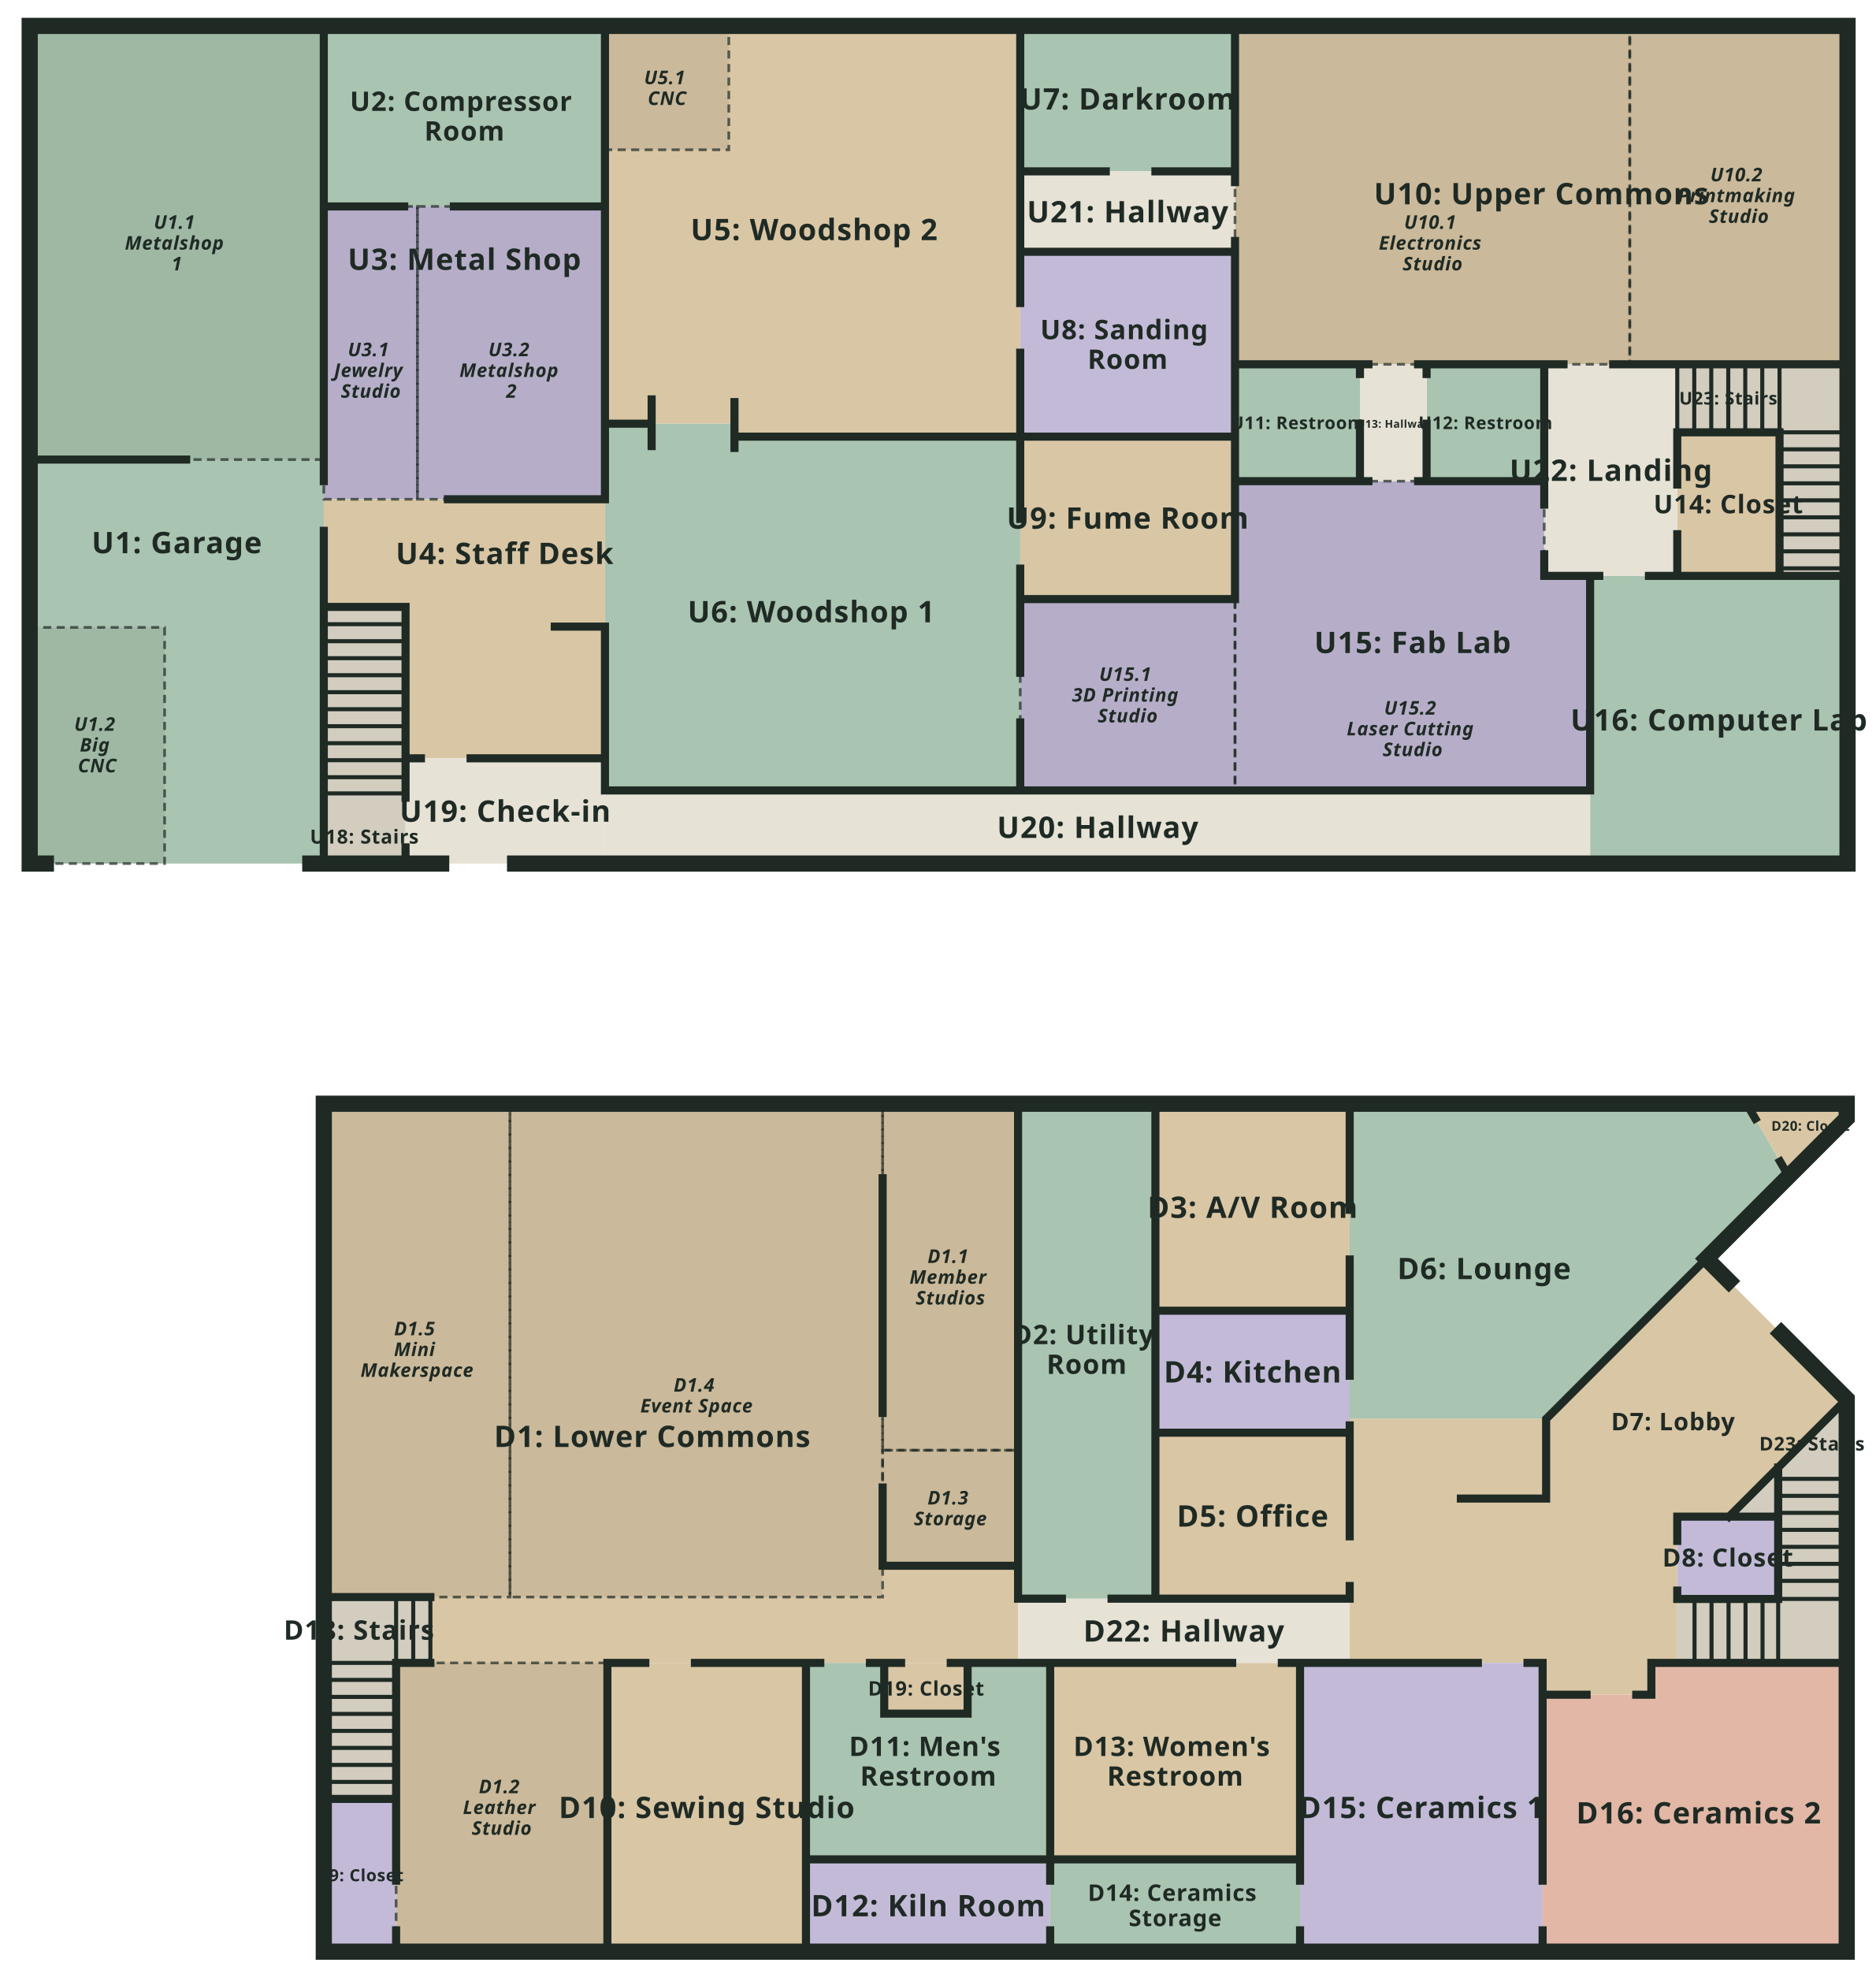
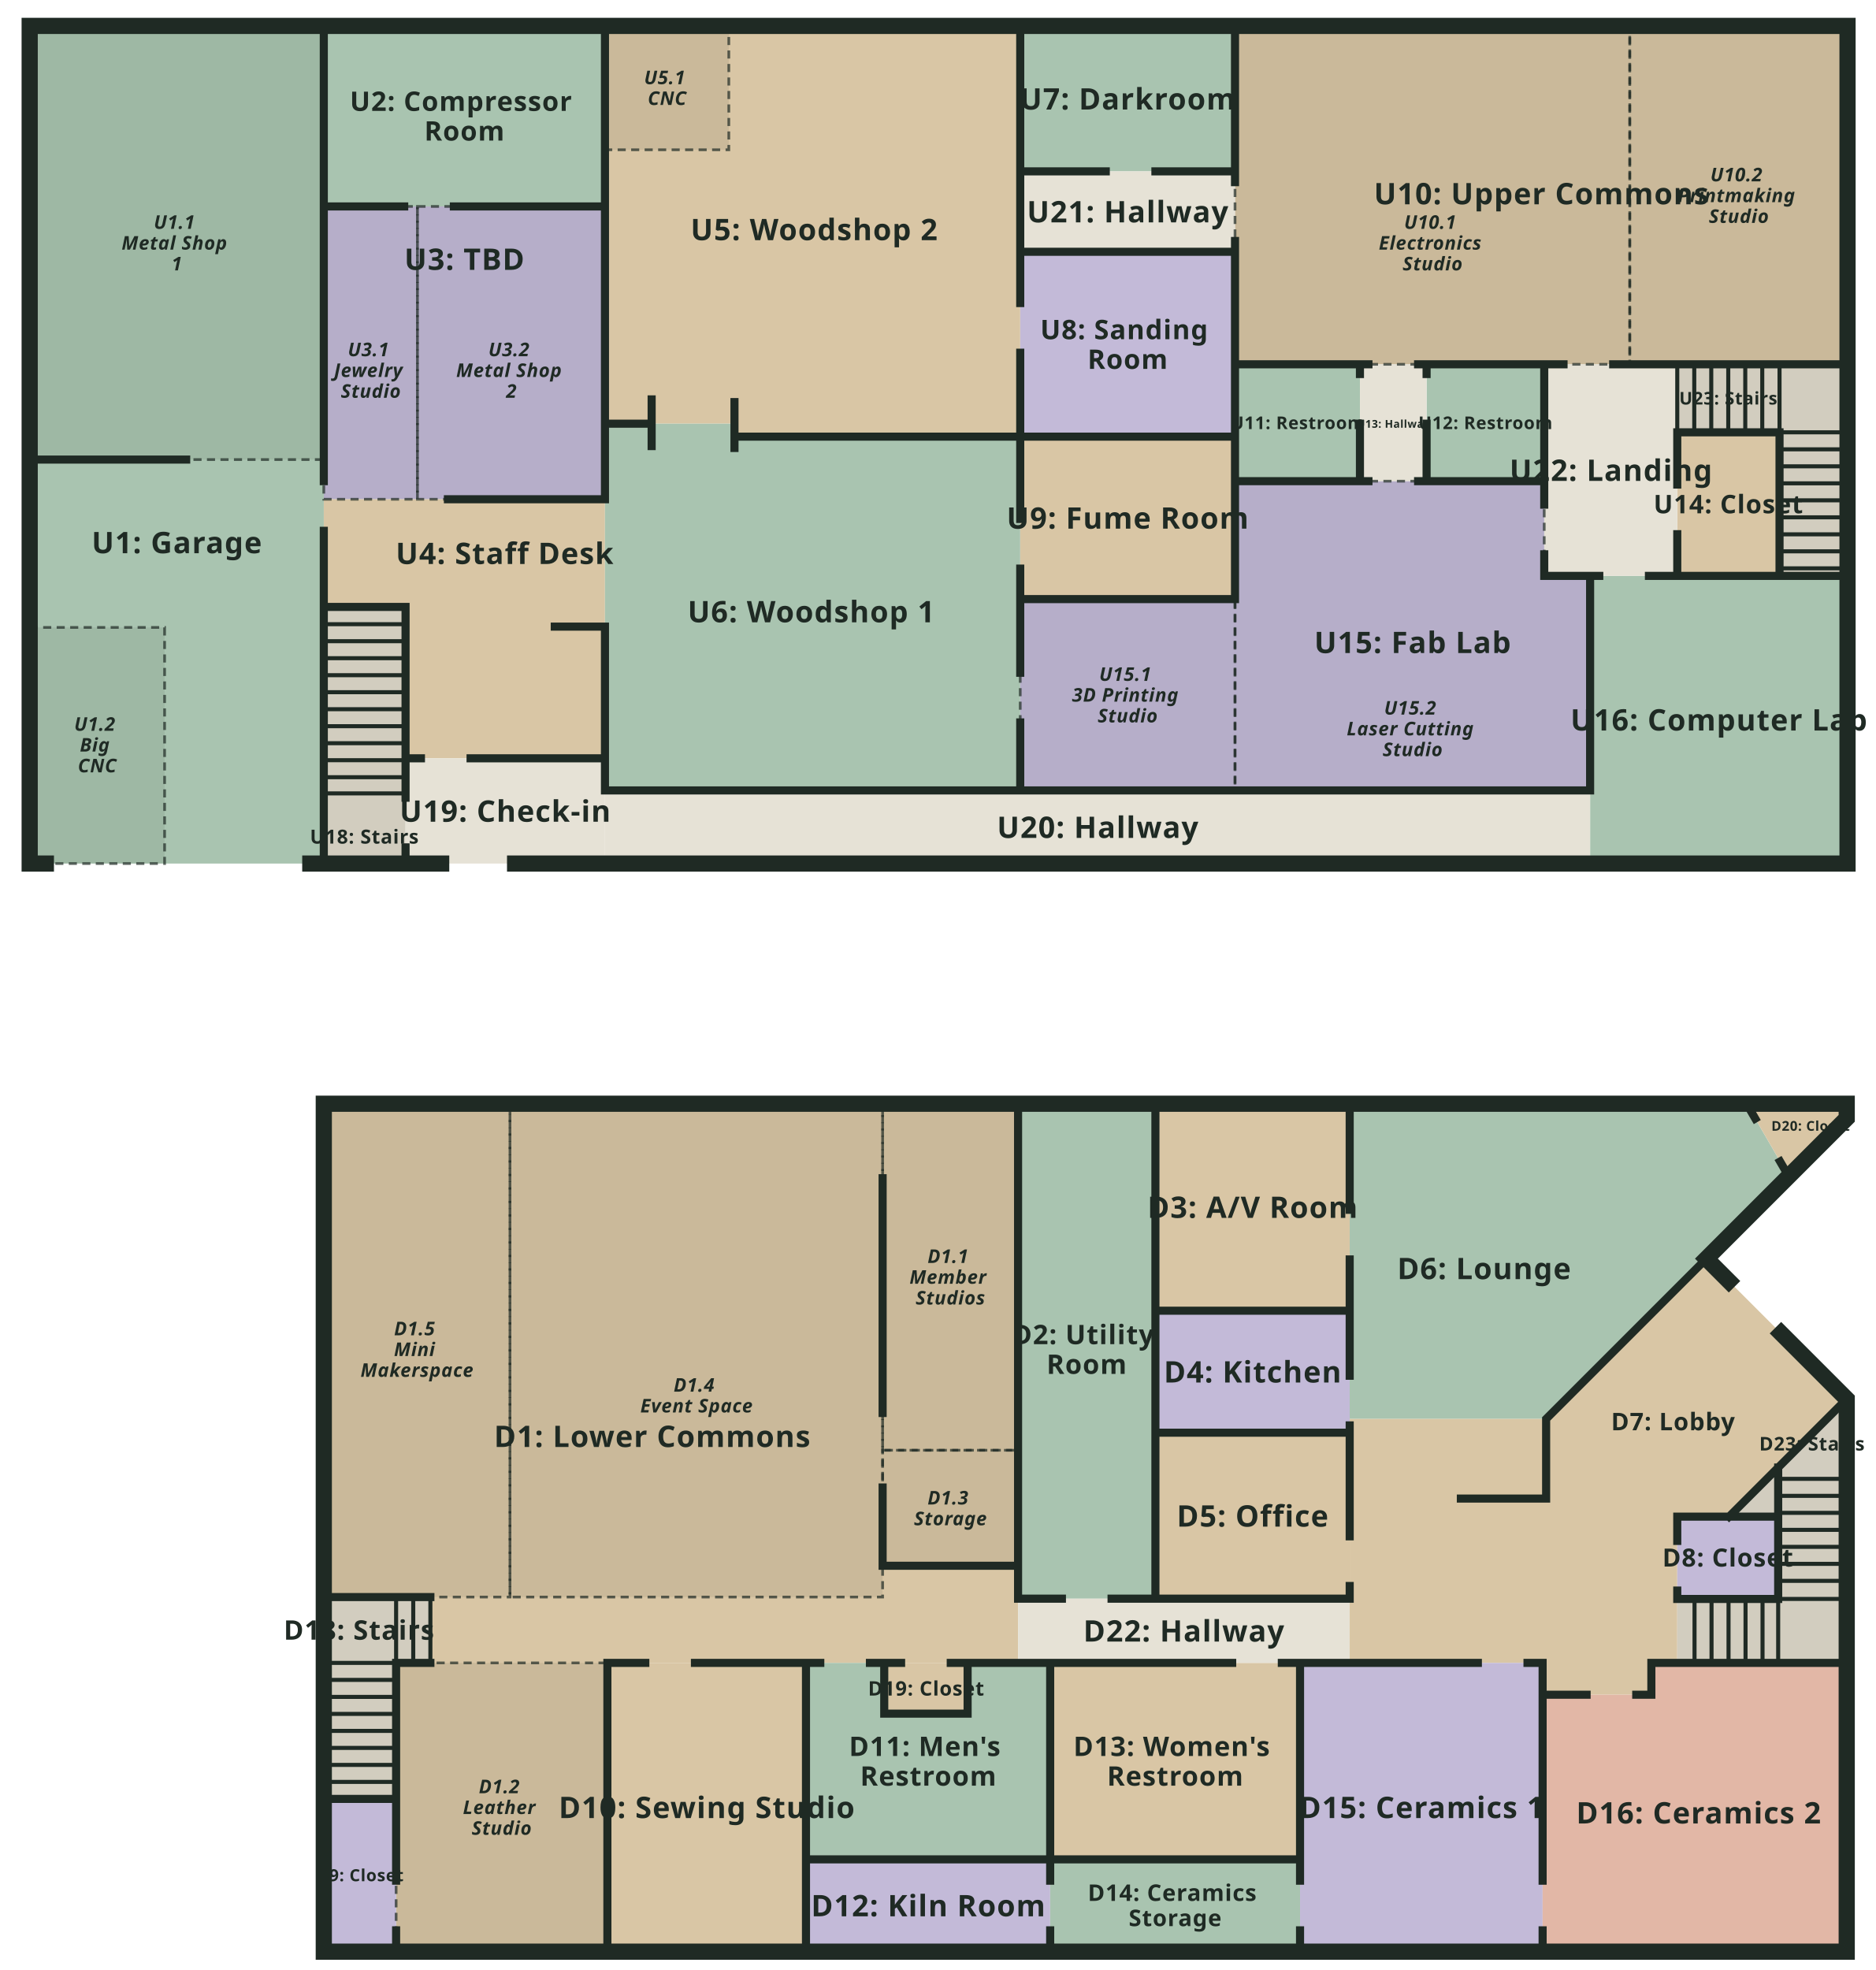
<svg xmlns="http://www.w3.org/2000/svg" viewBox="170 20 695 730">
  <g id="upstairs">
    <g id="up-rooms" stroke="none" fill-rule="evenodd">
      <path id="room-U1" fill="#a9c4b0" d="M181 29.6 L290 29.6 L290 340 L181 340 Z" />
      <path id="room-U2" fill="#a9c4b0" d="M290 29.6 L394.2 29.6 L394.2 96.5 L290 96.5 Z" />
      <path id="room-U3" fill="#c3bad8" d="M290 96.5 L394.2 96.5 L394.2 205 L290 205 Z" />
      <path id="room-U4" fill="#d9c6a5" d="M290 205 L394.2 205 L394.2 301 L320.3 301 L320.3 244.9 L290 244.9 Z" />
      <path id="room-U5" fill="#d9c6a5" d="M394.2 29.6 L548.1 29.6 L548.1 181.8 L442.2 181.8 L442.2 177 L394.2 177 Z" />
      <path id="room-U6" fill="#a9c4b0" d="M394.2 177 L442.2 177 L442.2 181.8 L548.1 181.8 L548.1 312.9 L394.2 312.9 Z" />
      <path id="room-U7" fill="#a9c4b0" d="M548.1 29.6 L627.7 29.6 L627.7 83.5 L548.1 83.5 Z" />
      <path id="room-U8" fill="#c3bad8" d="M548.1 113.3 L627.7 113.3 L627.7 181.8 L548.1 181.8 Z" />
      <path id="room-U9" fill="#d9c6a5" d="M548.1 181.8 L627.7 181.8 L627.7 242 L548.1 242 Z" />
      <path id="room-U15" fill="#c3bad8" d="M627.7 198.3 L742.3 198.3 L742.3 233.4 L759.3 233.4 L759.3 312.9 L548.1 312.9 L548.1 242 L627.7 242 Z" />
      <path id="room-U10" fill="#d9c6a5" d="M627.7 29.6 L854.7 29.6 L854.7 155 L627.7 155 Z" />
      <path id="room-U11" fill="#a9c4b0" d="M627.7 155 L674 155 L674 198.3 L627.7 198.3 Z" />
      <path id="room-U12" fill="#a9c4b0" d="M698.7 155 L742.3 155 L742.3 198.3 L698.7 198.3 Z" />
      <path id="room-U14" fill="#d9c6a5" d="M791.6 180.2 L829.5 180.2 L829.5 233.4 L791.6 233.4 Z" />
      <path id="room-U16" fill="#a9c4b0" d="M759.3 233.4 L854.7 233.4 L854.7 340 L759.3 340 Z" />
      <path id="room-U18" fill="#d2cdbf" d="M290 244.9 L320.3 244.9 L320.3 340 L290 340 Z" />
      <path id="room-U19" fill="#e6e2d6" d="M320.3 301 L394.2 301 L394.2 340 L320.3 340 Z" />
      <path id="room-U20" fill="#e6e2d6" d="M394.2 312.9 L759.3 312.9 L759.3 340 L394.2 340 Z" />
      <path id="room-U21" fill="#e6e2d6" d="M548.1 83.5 L627.7 83.5 L627.7 113.3 L548.1 113.3 Z" />
      <path id="room-U13" fill="#e6e2d6" d="M674 155 L698.7 155 L698.7 198.3 L674 198.3 Z" />
      <path id="room-U22" fill="#e6e2d6" d="M742.3 155 L791.6 155 L791.6 233.4 L742.3 233.4 Z" />
      <path id="room-U23" fill="#d2cdbf" d="M791.6 155 L854.7 155 L854.7 233.4 L829.5 233.4 L829.5 180.2 L791.6 180.2 Z" />
    </g>
    <g id="up-zones" fill="#1f2a24" fill-opacity="0.08" stroke="#1f2a24" stroke-width="1" stroke-dasharray="3 2" stroke-opacity="0.7">
      <path id="zone-U1.1" data-room="U1" d="M181 29.6 L290 29.6 L290 190.3 L181 190.3 Z" />
      <path id="zone-U1.2" data-room="U1" d="M181 252.5 L231 252.5 L231 340 L181 340 Z" />
      <path id="zone-U5.1" data-room="U5" d="M394.2 29.6 L440.1 29.6 L440.1 75.5 L394.2 75.5 Z" />
      <path id="zone-U10.1" data-room="U10" d="M627.7 29.6 L774 29.6 L774 155 L627.7 155 Z" />
      <path id="zone-U10.2" data-room="U10" d="M774 29.6 L854.7 29.6 L854.7 155 L774 155 Z" />
      <path id="zone-U15.1" data-room="U15" d="M548.1 242 L627.7 242 L627.7 312.9 L548.1 312.9 Z" />
      <path id="zone-U15.2" data-room="U15" d="M627.7 198.3 L742.3 198.3 L742.3 233.4 L759.3 233.4 L759.3 312.9 L627.7 312.9 Z" />
      <path id="zone-U3.1" data-room="U3" d="M290 96.5 L324.7 96.5 L324.7 205 L290 205 Z" />
      <path id="zone-U3.2" data-room="U3" d="M324.7 96.5 L394.2 96.5 L394.2 205 L324.7 205 Z" />
    </g>
    <g id="up-walls" fill="none" stroke="#1f2a24" stroke-linecap="square">
      <path id="up-exterior" stroke-width="6" d="M333.5 340 H285 M187 340 H181 V29.6 H854.7 V340 H360.9" />
      <path id="up-interior" stroke-width="3" d="M181 190.3 H239 M290 29.6 V198.3 M290 216.7 V340 M290 244.9 H320.3 V315.6 M320.3 334 V340 M290 96.5 H319.8 M338.2 96.5 H394.2 M394.2 29.6 V205 H336 M375.6 252.2 H394.2 V312.9 M320.3 301 H326 M344.4 301 H394.2 M394.2 312.9 H759.3 M442.2 181.8 H627.7 M442.2 169 V186 M394.2 177 H411.5 M411.5 168 V185.3 M548.1 29.6 V132.3 M548.1 150.7 V212.3 M548.1 230.7 V269.3 M548.1 287.7 V312.9 M548.1 83.5 H579.8 M598.2 83.5 H627.7 M627.7 29.6 V87.5 M627.7 109.3 V242 M548.1 113.3 H627.7 M548.1 242 H627.7 M627.7 155 H677.15 M627.7 198.3 H677.15 M674 155 V158.6 M674 177 V198.3 M695.55 155 H749.45 M742.3 155 V207 M695.55 198.3 H742.3 M698.7 155 V158.6 M698.7 177 V198.3 M742.3 225.4 V233.4 H762.7 M759.3 233.4 V312.9 M767.85 155 H854.7 M791.6 180.2 V199.55 M791.6 217.95 V233.4 M791.6 180.2 H829.5 V233.4 M781.1 233.4 H854.7" />
      <path id="up-stairs" stroke-width="1.5" d="M290 245 H320.3 V314 H290 Z M290 251.3 H320.3 M290 257.6 H320.3 M290 263.9 H320.3 M290 270.2 H320.3 M290 276.5 H320.3 M290 282.8 H320.3 M290 289.1 H320.3 M290 295.4 H320.3 M290 301.7 H320.3 M290 308 H320.3 M791.6 155 H829.5 V180.2 H791.6 Z M797.9 155 V180.2 M804.2 155 V180.2 M810.5 155 V180.2 M816.8 155 V180.2 M823.1 155 V180.2 M829.5 180.2 H854.7 V233.4 H829.5 Z M829.5 186.5 H854.7 M829.5 192.8 H854.7 M829.5 199.1 H854.7 M829.5 205.4 H854.7 M829.5 211.7 H854.7 M829.5 218 H854.7 M829.5 224.3 H854.7 M829.5 230.6 H854.7" />
    </g>
    <g id="up-room-labels" stroke="none" fill="#1f2a24" font-family="'Archivo Narrow', sans-serif" font-weight="600" text-anchor="middle" letter-spacing="0.03em" style="text-transform:uppercase">
      <text id="label-U1" x="235.5" y="225" font-size="11">
        <tspan x="235.5" dy="0">U1: Garage</tspan>
      </text>
      <text id="label-U2" x="342.1" y="61.1" font-size="10">
        <tspan x="342.1" dy="0">U2: Compressor</tspan>
        <tspan x="342.1" dy="11.00">Room</tspan>
      </text>
      <text id="label-U3" x="342.1" y="120" font-size="11">
-         <tspan x="342.1" dy="0">U3: Metal Shop</tspan>
+         <tspan x="342.1" dy="0">U3: TBD</tspan>
      </text>
      <text id="label-U4" x="357" y="229.0" font-size="11">
        <tspan x="357" dy="0">U4: Staff Desk</tspan>
      </text>
      <text id="label-U5" x="471.7" y="109.0" font-size="11">
        <tspan x="471.7" dy="0">U5: Woodshop 2</tspan>
      </text>
      <text id="label-U6" x="470.6" y="250.6" font-size="11">
        <tspan x="470.6" dy="0">U6: Woodshop 1</tspan>
      </text>
      <text id="label-U7" x="587.9" y="60.6" font-size="11">
        <tspan x="587.9" dy="0">U7: Darkroom</tspan>
      </text>
      <text id="label-U8" x="587.9" y="145.7" font-size="10">
        <tspan x="587.9" dy="0">U8: Sanding</tspan>
        <tspan x="587.9" dy="11.00">Room</tspan>
      </text>
      <text id="label-U9" x="587.9" y="215.9" font-size="11">
        <tspan x="587.9" dy="0">U9: Fume Room</tspan>
      </text>
      <text id="label-U15" x="693.5" y="262" font-size="11">
        <tspan x="693.5" dy="0">U15: Fab Lab</tspan>
      </text>
      <text id="label-U10" x="741.2" y="95.7" font-size="11">
        <tspan x="741.2" dy="0">U10: Upper Commons</tspan>
      </text>
      <text id="label-U11" x="650.9" y="179.0" font-size="6.5">
        <tspan x="650.9" dy="0">U11: Restroom</tspan>
      </text>
      <text id="label-U12" x="720.5" y="179.0" font-size="6.5">
        <tspan x="720.5" dy="0">U12: Restroom</tspan>
      </text>
      <text id="label-U14" x="810.5" y="210.2" font-size="9.5">
        <tspan x="810.5" dy="0">U14: Closet</tspan>
      </text>
      <text id="label-U16" x="807" y="290.7" font-size="11">
        <tspan x="807" dy="0">U16: Computer Lab</tspan>
      </text>
      <text id="label-U18" x="305" y="332.6" font-size="7.2">
        <tspan x="305" dy="0">U18: Stairs</tspan>
      </text>
      <text id="label-U19" x="357.2" y="324.5" font-size="11">
        <tspan x="357.2" dy="0">U19: Check-in</tspan>
      </text>
      <text id="label-U20" x="576.8" y="330.5" font-size="11">
        <tspan x="576.8" dy="0">U20: Hallway</tspan>
      </text>
      <text id="label-U21" x="587.9" y="102.4" font-size="11">
        <tspan x="587.9" dy="0">U21: Hallway</tspan>
      </text>
      <text id="label-U22" x="767" y="198.2" font-size="11">
        <tspan x="767" dy="0">U22: Landing</tspan>
      </text>
      <text id="label-U23" x="810.5" y="169.9" font-size="6.5">
        <tspan x="810.5" dy="0">U23: Stairs</tspan>
      </text>
      <text id="label-U13" x="686.4" y="178.5" font-size="4">
        <tspan x="686.4" dy="0">U13: Hallway</tspan>
      </text>
    </g>
    <g id="up-zone-labels" stroke="none" fill="#1f2a24" font-family="'Archivo Narrow', sans-serif" font-weight="600" font-style="italic" text-anchor="middle" letter-spacing="0.03em" style="text-transform:uppercase">
      <text id="zlabel-U1.1" x="235.5" y="104.8" font-size="7">
        <tspan x="235.5" dy="0">U1.1</tspan>
-         <tspan x="235.5" dy="7.70">Metalshop</tspan>
+         <tspan x="235.5" dy="7.70">Metal Shop</tspan>
        <tspan x="235.5" dy="7.70">1</tspan>
      </text>
      <text id="zlabel-U1.2" x="206" y="290.8" font-size="7">
        <tspan x="206" dy="0">U1.2</tspan>
        <tspan x="206" dy="7.7">Big</tspan>
        <tspan x="206" dy="7.7">CNC</tspan>
      </text>
      <text id="zlabel-U5.1" x="417.2" y="51.2" font-size="7">
        <tspan x="417.2" dy="0">U5.1</tspan>
        <tspan x="417.2" dy="7.7">CNC</tspan>
      </text>
      <text id="zlabel-U10.1" x="700.9" y="104.8" font-size="7">
        <tspan x="700.9" dy="0">U10.1</tspan>
        <tspan x="700.9" dy="7.7">Electronics</tspan>
        <tspan x="700.9" dy="7.7">Studio</tspan>
      </text>
      <text id="zlabel-U10.2" x="814.4" y="87.2" font-size="7">
        <tspan x="814.4" dy="0">U10.2</tspan>
        <tspan x="814.4" dy="7.7">Printmaking</tspan>
        <tspan x="814.4" dy="7.7">Studio</tspan>
      </text>
      <text id="zlabel-U15.1" x="587.9" y="272.3" font-size="7">
        <tspan x="587.9" dy="0">U15.1</tspan>
        <tspan x="587.9" dy="7.7">3D Printing</tspan>
        <tspan x="587.9" dy="7.7">Studio</tspan>
      </text>
      <text id="zlabel-U15.2" x="693.5" y="284.8" font-size="7">
        <tspan x="693.5" dy="0">U15.2</tspan>
        <tspan x="693.5" dy="7.7">Laser Cutting</tspan>
        <tspan x="693.5" dy="7.7">Studio</tspan>
      </text>
      <text id="zlabel-U3.1" x="307.4" y="152" font-size="7">
        <tspan x="307.4" dy="0">U3.1</tspan>
        <tspan x="307.4" dy="7.70">Jewelry</tspan>
        <tspan x="307.4" dy="7.70">Studio</tspan>
      </text>
      <text id="zlabel-U3.2" x="359.5" y="152" font-size="7">
        <tspan x="359.5" dy="0">U3.2</tspan>
-         <tspan x="359.5" dy="7.70">Metalshop</tspan>
+         <tspan x="359.5" dy="7.70">Metal Shop</tspan>
        <tspan x="359.5" dy="7.70">2</tspan>
      </text>
    </g>
  </g>
  <g id="downstairs" transform="translate(0 50)">
    <g id="down-rooms" stroke="none" fill-rule="evenodd">
      <path id="room-D1" fill="#d9c6a5" d="M290 379 L547.3 379 L547.3 586.2 L395.1 586.2 L395.1 693.2 L316.8 693.2 L316.8 586.2 L329.5 586.2 L329.5 562.4 L290 562.4 Z" />
      <path id="room-D2" fill="#a9c4b0" d="M547.3 379 L598.2 379 L598.2 562.4 L547.3 562.4 Z" />
      <path id="room-D3" fill="#d9c6a5" d="M598.2 379 L670.2 379 L670.2 455.7 L598.2 455.7 Z" />
      <path id="room-D4" fill="#c3bad8" d="M598.2 455.7 L670.2 455.7 L670.2 500.9 L598.2 500.9 Z" />
      <path id="room-D5" fill="#d9c6a5" d="M598.2 500.9 L670.2 500.9 L670.2 562.4 L598.2 562.4 Z" />
      <path id="room-D6" fill="#a9c4b0" d="M670.2 379 L817.3 379 L832.9 405.9 L802.4 436.4 L743 495.8 L670.2 495.8 Z" />
      <path id="room-D7" fill="#d9c6a5" d="M802.4 436.4 L854.4 488.4 L810.8 532 L791.6 532 L791.6 586.2 L782 586.2 L782 598 L741.7 598 L741.7 586.2 L670.2 586.2 L670.2 495.8 L743 495.8 Z" />
      <path id="room-D20" fill="#d9c6a5" d="M817.3 379 L854.4 379 L854.4 384.4 L832.9 405.9 Z" />
      <path id="room-D8" fill="#c3bad8" d="M791.6 532 L829 532 L829 562.5 L791.6 562.5 Z" />
      <path id="room-D9" fill="#c3bad8" d="M290 636.6 L316.8 636.6 L316.8 693.2 L290 693.2 Z" />
      <path id="room-D10" fill="#d9c6a5" d="M395.1 586.2 L468.7 586.2 L468.7 693.2 L395.1 693.2 Z" />
      <path id="room-D11" fill="#a9c4b0" d="M468.7 586.2 L497.7 586.2 L497.7 605 L528.6 605 L528.6 586.2 L559.2 586.2 L559.2 659 L468.7 659 Z" />
      <path id="room-D19" fill="#d9c6a5" d="M497.7 586.2 L528.6 586.2 L528.6 605 L497.7 605 Z" />
      <path id="room-D12" fill="#c3bad8" d="M468.7 659 L559.2 659 L559.2 693.2 L468.7 693.2 Z" />
      <path id="room-D13" fill="#d9c6a5" d="M559.2 586.2 L651.8 586.2 L651.8 659 L559.2 659 Z" />
      <path id="room-D14" fill="#a9c4b0" d="M559.2 659 L651.8 659 L651.8 693.2 L559.2 693.2 Z" />
      <path id="room-D15" fill="#c3bad8" d="M651.8 586.2 L741.7 586.2 L741.7 693.2 L651.8 693.2 Z" />
      <path id="room-D16" fill="#e2b7a6" d="M741.7 598 L782 598 L782 586.2 L854.4 586.2 L854.4 693.2 L741.7 693.2 Z" />
      <path id="room-D18" fill="#d2cdbf" d="M290 561.8 L329.5 561.8 L329.5 586.2 L316.8 586.2 L316.8 636.6 L290 636.6 Z" />
      <path id="room-D22" fill="#e6e2d6" d="M547.3 562.4 L670.2 562.4 L670.2 586.2 L547.3 586.2 Z" />
      <path id="room-D23" fill="#d2cdbf" d="M810.8 532 L854.4 488.4 L854.4 586.2 L791.6 586.2 L791.6 562.5 L829 562.5 L829 532 Z" />
    </g>
    <g id="down-zones" fill="#1f2a24" fill-opacity="0.08" stroke="#1f2a24" stroke-width="1" stroke-dasharray="3 2" stroke-opacity="0.7">
      <path id="zone-D1.1" data-room="D1" d="M497.1 379 L547.3 379 L547.3 507.4 L497.1 507.4 Z" />
      <path id="zone-D1.3" data-room="D1" d="M497.1 507.4 L547.3 507.4 L547.3 550.2 L497.1 550.2 Z" />
      <path id="zone-D1.2" data-room="D1" d="M316.8 586.2 L395.1 586.2 L395.1 693.2 L316.8 693.2 Z" />
      <path id="zone-D1.4" data-room="D1" d="M359 379 L497.1 379 L497.1 561.8 L359 561.8 Z" />
      <path id="zone-D1.5" data-room="D1" d="M290 379 L359 379 L359 561.8 L290 561.8 Z" />
    </g>
    <g id="down-walls" fill="none" stroke="#1f2a24" stroke-linecap="square">
      <path id="down-exterior" stroke-width="6" d="M290 379 H854.4 V384.4 L802.4 436.4 L810.7 444.7 M830.1 464.1 L854.4 488.4 V693.2 H290 V379" />
      <path id="down-interior" stroke-width="3" d="M547.3 379 V562.4 H563.55 M497.1 406.6 V493.6 M497.1 521.2 V550.2 H547.3 M581.95 562.4 H670.2 M598.2 379 V562.4 M598.2 455.7 H670.2 M598.2 500.9 H670.2 M670.2 379 V418.3 M670.2 436.7 V479.8 M670.2 498.2 V539.3 M670.2 557.7 V562.4 M290 561.8 H329.5 M290 636.6 H316.8 M316.8 586.2 H329.5 M395.1 586.2 H409.15 M427.55 586.2 H474 M492.4 586.2 H503.95 M497.7 586.2 V605 H528.6 V586.2 M522.35 586.2 H626.65 M645.05 586.2 H717.7 M736.1 586.2 H741.7 M741.7 598 H758 M776.4 598 H782 V586.2 H854.4 M316.8 586.2 V666.9 M316.8 685.3 V693.2 M395.1 586.2 V693.2 M468.7 586.2 V693.2 M559.2 586.2 V666.9 M559.2 685.3 V693.2 M468.7 659 H651.8 M651.8 586.2 V666.9 M651.8 685.3 V693.2 M741.7 586.2 V666.9 M741.7 685.3 V693.2 M802.4 436.4 L743 495.8 V525.3 H711.4 M817.3 379 L820.5 384.5 M829.7 400.4 L832.9 405.9 M854.4 488.4 L810.8 532 M791.6 541 V532 H827.6 M791.6 559.4 V562.5 M791.6 562.5 H829 M829 513.8 V562.5" />
      <path id="down-stairs" stroke-width="1.5" d="M290 586.2 H316.8 V636.6 H290 Z M290 592.5 H316.8 M290 598.8 H316.8 M290 605.1 H316.8 M290 611.4 H316.8 M290 617.7 H316.8 M290 624 H316.8 M290 630.3 H316.8 M316.8 561.8 H329.5 V586.2 H316.8 Z M323.15 561.8 V586.2 M829 518 H854.4 V562.5 H829 Z M829 524.3 H854.4 M829 530.6 H854.4 M829 536.9 H854.4 M829 543.2 H854.4 M829 549.5 H854.4 M829 555.8 H854.4 M798 562.5 H829 V586.2 H798 Z M804.3 562.5 V586.2 M810.6 562.5 V586.2 M816.9 562.5 V586.2 M823.2 562.5 V586.2" />
    </g>
    <g id="down-room-labels" stroke="none" fill="#1f2a24" font-family="'Archivo Narrow', sans-serif" font-weight="600" text-anchor="middle" letter-spacing="0.03em" style="text-transform:uppercase">
      <text id="label-D1" x="411.7" y="506.2" font-size="11">
        <tspan x="411.7" dy="0">D1: Lower Commons</tspan>
      </text>
      <text id="label-D2" x="572.7" y="468.1" font-size="10">
        <tspan x="572.7" dy="0">D2: Utility</tspan>
        <tspan x="572.7" dy="11.00">Room</tspan>
      </text>
      <text id="label-D3" x="634.2" y="421.3" font-size="11">
        <tspan x="634.2" dy="0">D3: A/V Room</tspan>
      </text>
      <text id="label-D4" x="634.2" y="482.3" font-size="11">
        <tspan x="634.2" dy="0">D4: Kitchen</tspan>
      </text>
      <text id="label-D5" x="634.2" y="535.7" font-size="11">
        <tspan x="634.2" dy="0">D5: Office</tspan>
      </text>
      <text id="label-D6" x="720" y="444.0" font-size="11">
        <tspan x="720" dy="0">D6: Lounge</tspan>
      </text>
      <text id="label-D8" x="810.3" y="550.5" font-size="9.3">
        <tspan x="810.3" dy="0">D8: Closet</tspan>
      </text>
      <text id="label-D9" x="303.4" y="667.1" font-size="6.2">
        <tspan x="303.4" dy="0">D9: Closet</tspan>
      </text>
      <text id="label-D10" x="431.9" y="643.7" font-size="11">
        <tspan x="431.9" dy="0">D10: Sewing Studio</tspan>
      </text>
      <text id="label-D11" x="514" y="620.7" font-size="10">
        <tspan x="514" dy="0">D11: Men's</tspan>
        <tspan x="514" dy="11.00">Restroom</tspan>
      </text>
      <text id="label-D19" x="513.2" y="598.3" font-size="7.4">
        <tspan x="513.2" dy="0">D19: Closet</tspan>
      </text>
      <text id="label-D12" x="514" y="680.1" font-size="11">
        <tspan x="514" dy="0">D12: Kiln Room</tspan>
      </text>
      <text id="label-D13" x="605.5" y="620.7" font-size="10">
        <tspan x="605.5" dy="0">D13: Women's</tspan>
        <tspan x="605.5" dy="11.00">Restroom</tspan>
      </text>
      <text id="label-D14" x="605.5" y="674.4" font-size="8.5">
        <tspan x="605.5" dy="0">D14: Ceramics</tspan>
        <tspan x="605.5" dy="9.35">Storage</tspan>
      </text>
      <text id="label-D15" x="696.8" y="643.7" font-size="11">
        <tspan x="696.8" dy="0">D15: Ceramics 1</tspan>
      </text>
      <text id="label-D16" x="799.5" y="645.7" font-size="11">
        <tspan x="799.5" dy="0">D16: Ceramics 2</tspan>
      </text>
      <text id="label-D18" x="303" y="577.6" font-size="10">
        <tspan x="303" dy="0">D18: Stairs</tspan>
      </text>
      <text id="label-D22" x="608.7" y="578.3" font-size="11">
        <tspan x="608.7" dy="0">D22: Hallway</tspan>
      </text>
      <text id="label-D23" x="841.5" y="507.5" font-size="7">
        <tspan x="841.5" dy="0">D23: Stairs</tspan>
      </text>
      <text id="label-D20" x="841" y="389" font-size="5">
        <tspan x="841" dy="0">D20: Closet</tspan>
      </text>
      <text id="label-D7" x="790" y="500" font-size="9">
        <tspan x="790" dy="0">D7: Lobby</tspan>
      </text>
    </g>
    <g id="down-zone-labels" stroke="none" fill="#1f2a24" font-family="'Archivo Narrow', sans-serif" font-weight="600" font-style="italic" text-anchor="middle" letter-spacing="0.03em" style="text-transform:uppercase">
      <text id="zlabel-D1.1" x="522.2" y="438.0" font-size="7">
        <tspan x="522.2" dy="0">D1.1</tspan>
        <tspan x="522.2" dy="7.70">Member</tspan>
        <tspan x="522.2" dy="7.70">Studios</tspan>
      </text>
      <text id="zlabel-D1.3" x="522.2" y="527.5" font-size="7">
        <tspan x="522.2" dy="0">D1.3</tspan>
        <tspan x="522.2" dy="7.70">Storage</tspan>
      </text>
      <text id="zlabel-D1.2" x="355.9" y="634.5" font-size="7">
        <tspan x="355.9" dy="0">D1.2</tspan>
        <tspan x="355.9" dy="7.7">Leather</tspan>
        <tspan x="355.9" dy="7.7">Studio</tspan>
      </text>
      <text id="zlabel-D1.4" x="428.1" y="485.7" font-size="7">
        <tspan x="428.1" dy="0">D1.4</tspan>
        <tspan x="428.1" dy="7.7">Event Space</tspan>
      </text>
      <text id="zlabel-D1.5" x="324.5" y="464.8" font-size="7">
        <tspan x="324.5" dy="0">D1.5</tspan>
        <tspan x="324.5" dy="7.7">Mini</tspan>
        <tspan x="324.5" dy="7.7">Makerspace</tspan>
      </text>
    </g>
  </g>
</svg>
